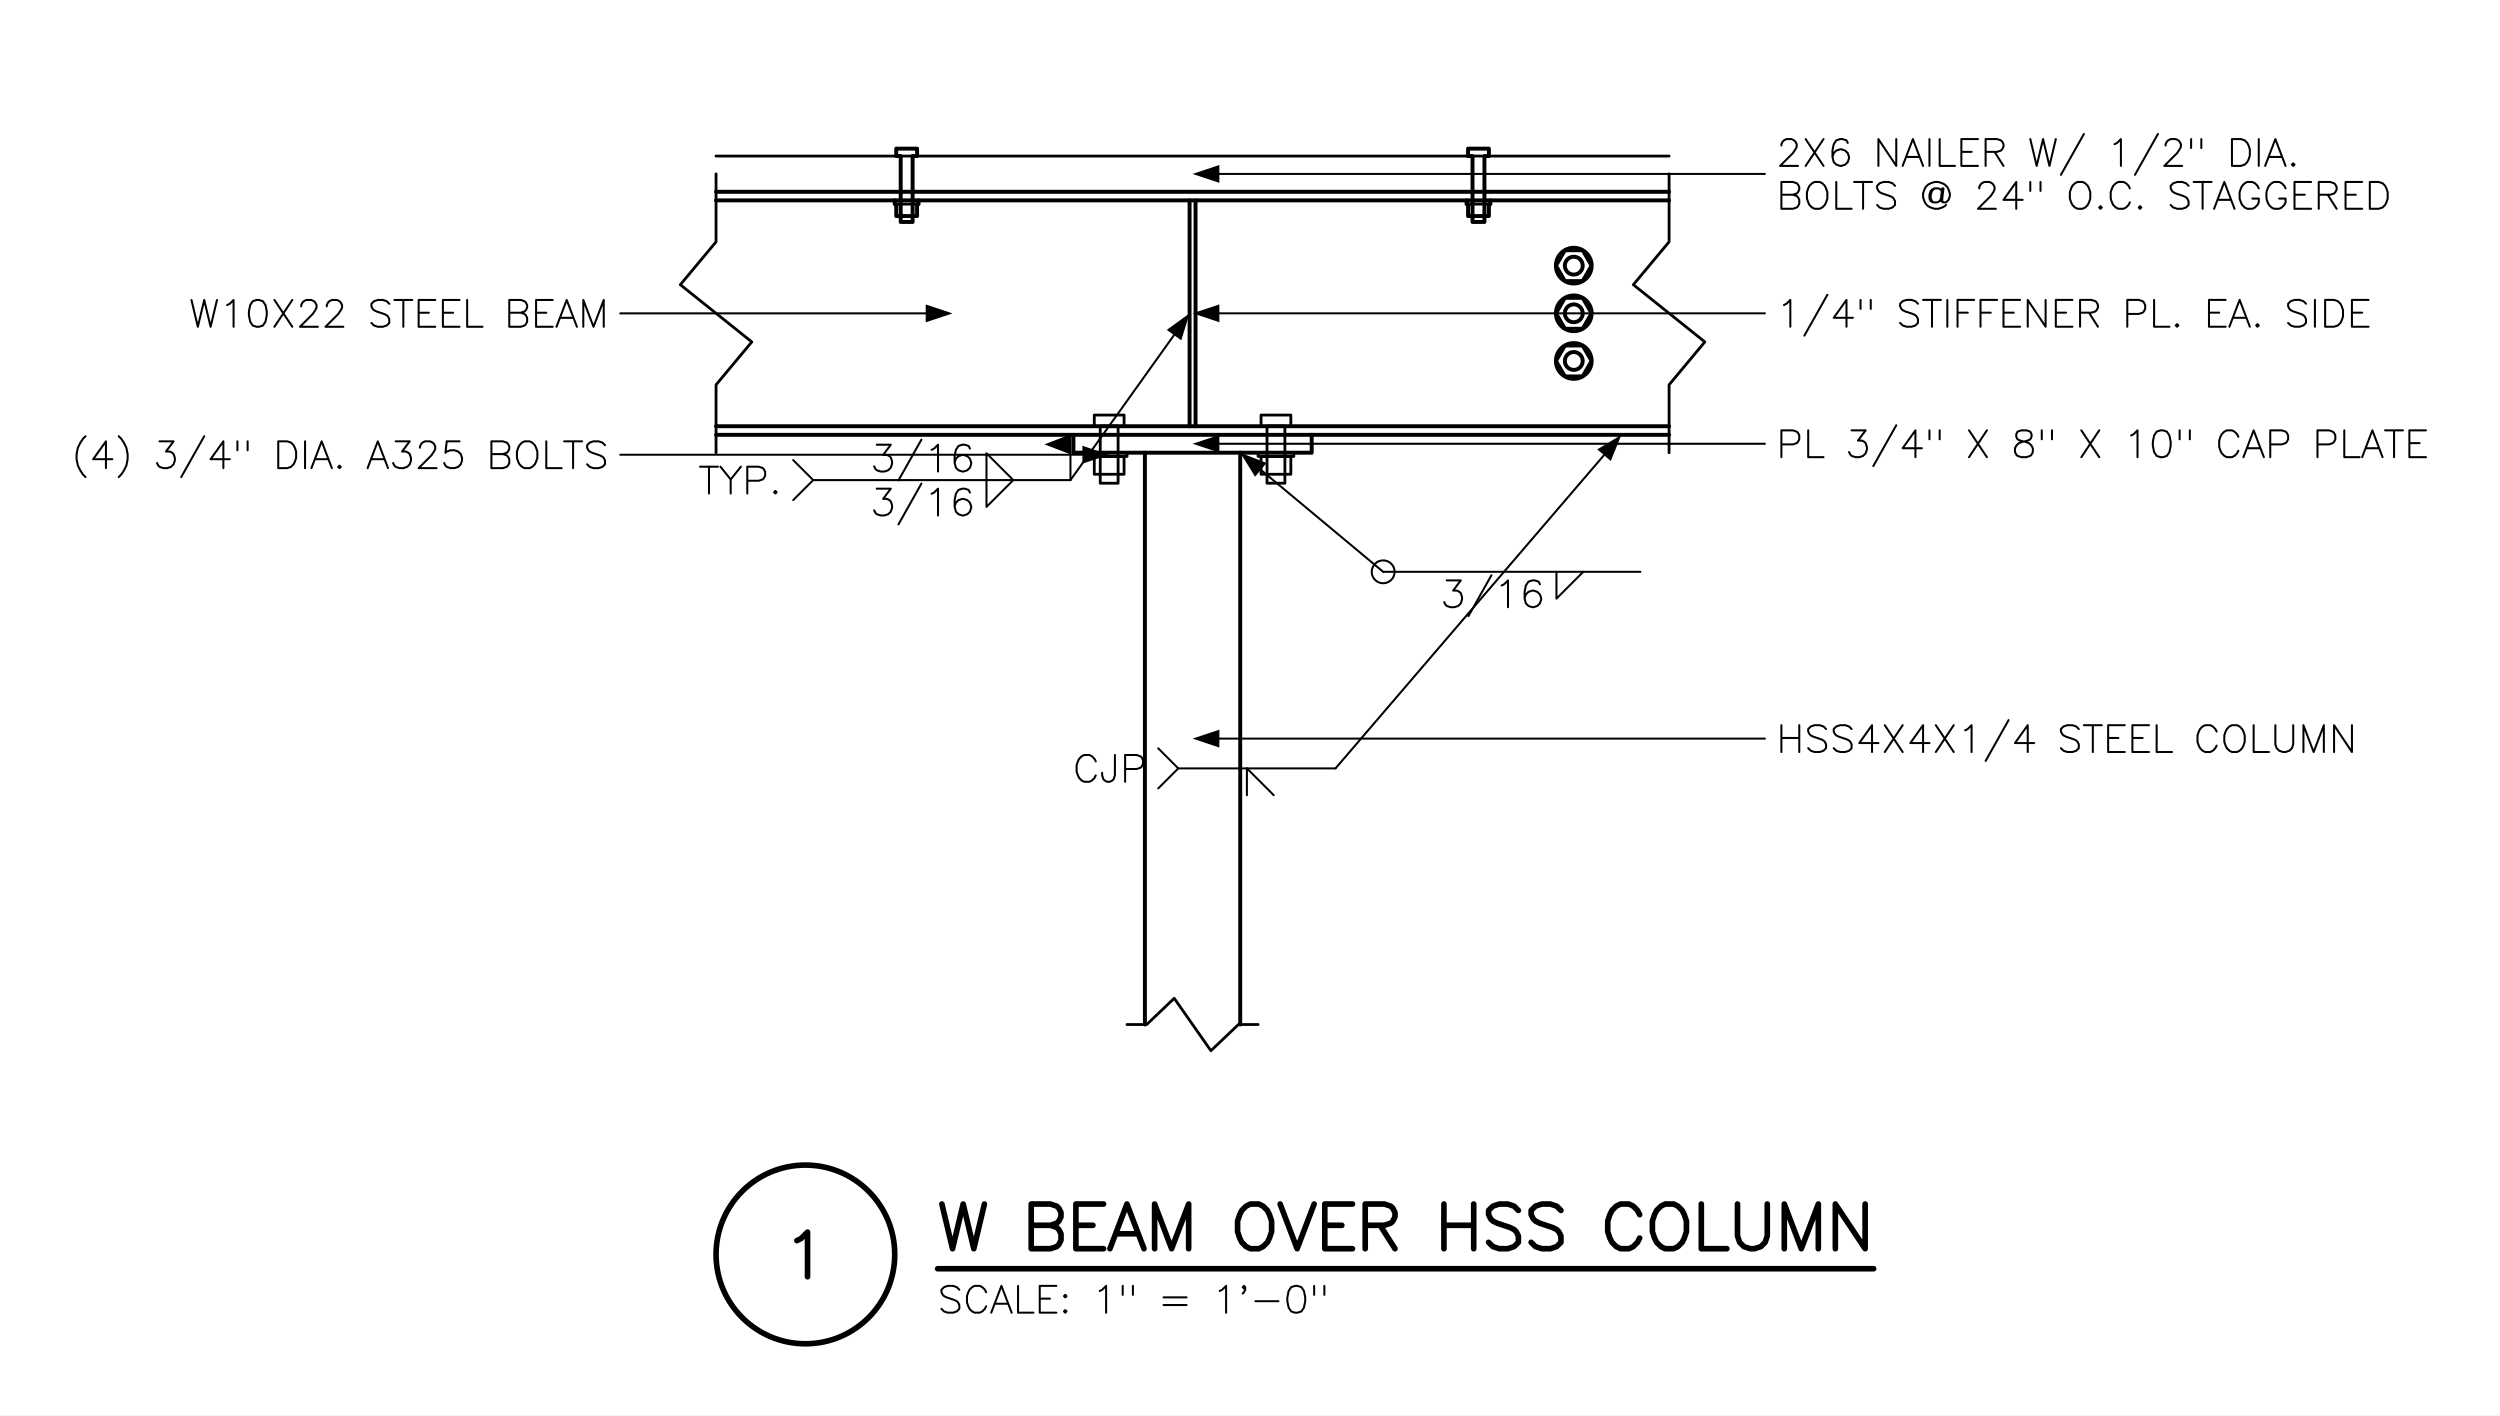
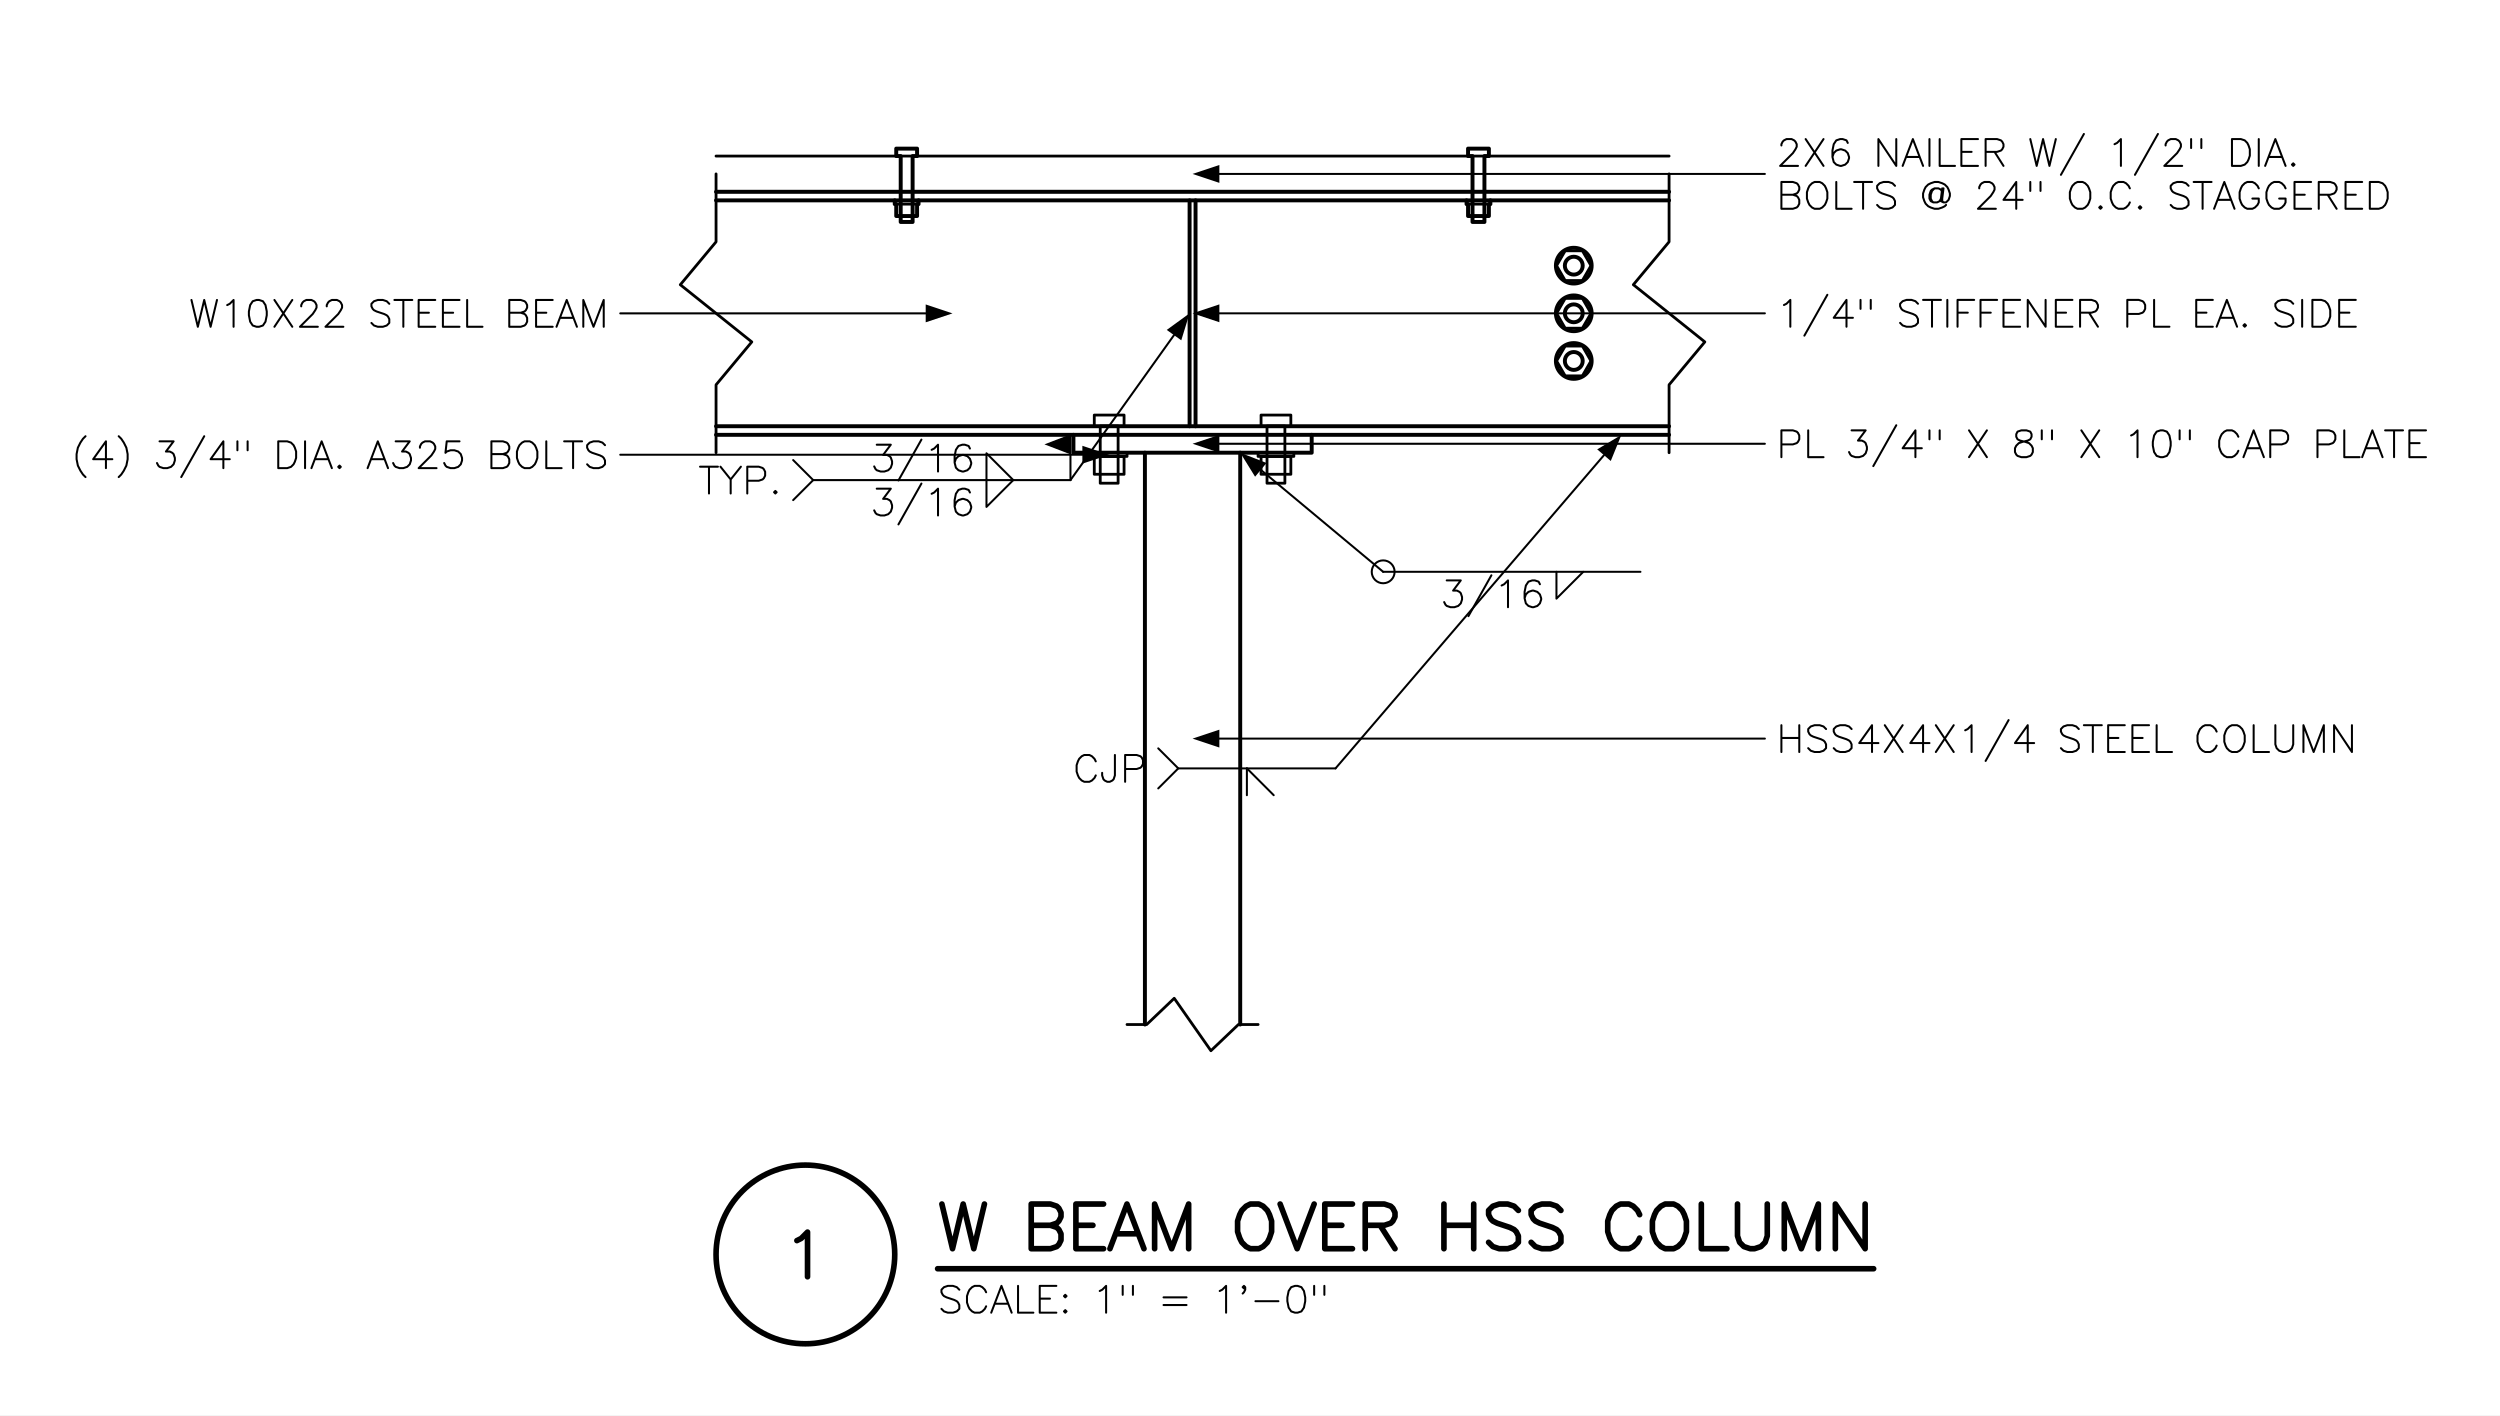
<svg xmlns="http://www.w3.org/2000/svg" width="8.744in" height="4.95in" viewBox="0 0 839.429 475.2">
  <rect width="100%" height="100%" fill="#fff" />
  <g id="S-DETL-BYND">
    <g data-src="cap_bolts#0">
      <path d="M369.429 162.25L375.429 162.25L375.429 143.12L369.429 143.12L369.429 162.25Z" fill="none" stroke="#000" stroke-linecap="round" stroke-linejoin="round" stroke-width="0.945" />
      <path d="M375.429 143.12L369.429 143.12L375.429 143.12L369.429 143.12" fill="none" stroke="#000" stroke-linecap="round" stroke-linejoin="round" stroke-width="0.945" />
      <path d="M367.429 143.12L377.429 143.12L377.429 139.37L367.429 139.37L367.429 143.12Z" fill="none" stroke="#000" stroke-linecap="round" stroke-linejoin="round" stroke-width="0.945" />
      <path d="M367.429 153.25L377.429 153.25L367.429 153.25L377.429 153.25L367.429 153.25L367.429 159.25L377.429 159.25L377.429 153.25" fill="none" stroke="#000" stroke-linecap="round" stroke-linejoin="round" stroke-width="0.945" />
      <path d="M366.429 153.25L378.429 153.25L378.429 152L366.429 152L366.429 153.25Z" fill="none" stroke="#000" stroke-linecap="round" stroke-linejoin="round" stroke-width="0.945" />
      <path d="M425.429 162.25L431.429 162.25L431.429 143.12L425.429 143.12L425.429 162.25Z" fill="none" stroke="#000" stroke-linecap="round" stroke-linejoin="round" stroke-width="0.945" />
      <path d="M431.429 143.12L425.429 143.12L431.429 143.12L425.429 143.12" fill="none" stroke="#000" stroke-linecap="round" stroke-linejoin="round" stroke-width="0.945" />
      <path d="M423.429 143.12L433.429 143.12L433.429 139.37L423.429 139.37L423.429 143.12Z" fill="none" stroke="#000" stroke-linecap="round" stroke-linejoin="round" stroke-width="0.945" />
      <path d="M423.429 153.25L433.429 153.25L423.429 153.25L433.429 153.25L423.429 153.25L423.429 159.25L433.429 159.25L433.429 153.25" fill="none" stroke="#000" stroke-linecap="round" stroke-linejoin="round" stroke-width="0.945" />
      <path d="M422.429 153.25L434.429 153.25L434.429 152L422.429 152L422.429 153.25Z" fill="none" stroke="#000" stroke-linecap="round" stroke-linejoin="round" stroke-width="0.945" />
    </g>
    <g data-src="cap_bolts#1">
      <path d="M375.429 143.12L369.429 143.12" fill="none" stroke="#000" stroke-linecap="round" stroke-linejoin="round" stroke-width="0.945" />
      <path d="M367.429 153.25L377.429 153.25" fill="none" stroke="#000" stroke-linecap="round" stroke-linejoin="round" stroke-width="0.945" />
      <path d="M431.429 143.12L425.429 143.12" fill="none" stroke="#000" stroke-linecap="round" stroke-linejoin="round" stroke-width="0.945" />
      <path d="M423.429 153.25L433.429 153.25" fill="none" stroke="#000" stroke-linecap="round" stroke-linejoin="round" stroke-width="0.945" />
    </g>
    <g data-src="nailer">
      <path d="M560.429 52.4L499.929 52.4" fill="none" stroke="#000" stroke-linecap="round" stroke-linejoin="round" stroke-width="0.945" />
      <path d="M492.929 52.4L307.929 52.4" fill="none" stroke="#000" stroke-linecap="round" stroke-linejoin="round" stroke-width="0.945" />
      <path d="M300.929 52.4L240.429 52.4" fill="none" stroke="#000" stroke-linecap="round" stroke-linejoin="round" stroke-width="0.945" />
    </g>
    <g data-src="nailer_bolts">
      <path d="M306.429 52.4L302.429 52.4" fill="none" stroke="#000" stroke-linecap="round" stroke-linejoin="round" stroke-width="0.945" />
      <path d="M300.929 68.53L307.929 68.53" fill="none" stroke="#000" stroke-linecap="round" stroke-linejoin="round" stroke-width="0.945" />
      <path d="M498.429 52.4L494.429 52.4" fill="none" stroke="#000" stroke-linecap="round" stroke-linejoin="round" stroke-width="0.945" />
      <path d="M492.929 68.53L499.929 68.53" fill="none" stroke="#000" stroke-linecap="round" stroke-linejoin="round" stroke-width="0.945" />
    </g>
    <g data-src="tab_bolts">
      <path d="M534.202 121.2L531.315 116.2L525.542 116.2L522.655 121.2L525.542 126.2L531.315 126.2L534.202 121.2Z" fill="none" stroke="#000" stroke-linecap="round" stroke-linejoin="round" stroke-width="0.945" />
      <path d="M534.202 105.2L531.315 100.2L525.542 100.2L522.655 105.2L525.542 110.2L531.315 110.2L534.202 105.2Z" fill="none" stroke="#000" stroke-linecap="round" stroke-linejoin="round" stroke-width="0.945" />
      <path d="M534.202 89.2L531.315 84.2L525.542 84.2L522.655 89.2L525.542 94.2L531.315 94.2L534.202 89.2Z" fill="none" stroke="#000" stroke-linecap="round" stroke-linejoin="round" stroke-width="0.945" />
    </g>
  </g>
  <g id="S-DETL-STL">
    <g data-src="column">
      <path d="M416.429 344L416.429 152L384.429 152L384.429 344" fill="none" stroke="#000" stroke-linecap="round" stroke-linejoin="round" stroke-width="1.323" />
    </g>
    <g data-src="cap">
      <path d="M416.429 152L440.429 152L440.429 146L360.429 146L360.429 152L384.429 152" fill="none" stroke="#000" stroke-linecap="round" stroke-linejoin="round" stroke-width="1.323" />
    </g>
    <g data-src="beam">
      <path d="M240.429 67.28L560.429 67.28" fill="none" stroke="#000" stroke-linecap="round" stroke-linejoin="round" stroke-width="1.323" />
      <path d="M560.429 64.4L240.429 64.4" fill="none" stroke="#000" stroke-linecap="round" stroke-linejoin="round" stroke-width="1.323" />
      <path d="M240.429 146L360.429 146" fill="none" stroke="#000" stroke-linecap="round" stroke-linejoin="round" stroke-width="1.323" />
      <path d="M440.429 146L560.429 146" fill="none" stroke="#000" stroke-linecap="round" stroke-linejoin="round" stroke-width="1.323" />
      <path d="M560.429 143.12L240.429 143.12" fill="none" stroke="#000" stroke-linecap="round" stroke-linejoin="round" stroke-width="1.323" />
    </g>
    <g data-src="stiffener">
      <path d="M401.429 143.12L401.429 67.28" fill="none" stroke="#000" stroke-linecap="round" stroke-linejoin="round" stroke-width="1.323" />
      <path d="M399.429 67.28L399.429 143.12" fill="none" stroke="#000" stroke-linecap="round" stroke-linejoin="round" stroke-width="1.323" />
    </g>
    <g data-src="nailer_bolts">
      <path d="M302.429 52.4L302.429 74.53L306.429 74.53L306.429 52.4L307.929 52.4L307.929 49.9L300.929 49.9L300.929 52.4L302.429 52.4Z" fill="none" stroke="#000" stroke-linecap="round" stroke-linejoin="round" stroke-width="1.323" />
      <path d="M300.429 67.28L300.429 68.53L300.929 68.53L300.929 72.53L307.929 72.53L307.929 68.53L308.429 68.53L308.429 67.28" fill="none" stroke="#000" stroke-linecap="round" stroke-linejoin="round" stroke-width="1.323" />
      <path d="M494.429 52.4L494.429 74.53L498.429 74.53L498.429 52.4L499.929 52.4L499.929 49.9L492.929 49.9L492.929 52.4L494.429 52.4Z" fill="none" stroke="#000" stroke-linecap="round" stroke-linejoin="round" stroke-width="1.323" />
      <path d="M492.429 67.28L492.429 68.53L492.929 68.53L492.929 72.53L499.929 72.53L499.929 68.53L500.429 68.53L500.429 67.28" fill="none" stroke="#000" stroke-linecap="round" stroke-linejoin="round" stroke-width="1.323" />
    </g>
    <g data-src="tab_bolts">
      <path d="M531.429 121.2A3 3 0 0 1 525.429 121.2A3 3 0 0 1 531.429 121.2Z" fill="none" stroke="#000" stroke-linecap="round" stroke-linejoin="round" stroke-width="1.323" />
      <path d="M534.429 121.2A6 6 0 0 1 522.429 121.2A6 6 0 0 1 534.429 121.2Z" fill="none" stroke="#000" stroke-linecap="round" stroke-linejoin="round" stroke-width="1.323" />
      <path d="M531.429 105.2A3 3 0 0 1 525.429 105.2A3 3 0 0 1 531.429 105.2Z" fill="none" stroke="#000" stroke-linecap="round" stroke-linejoin="round" stroke-width="1.323" />
      <path d="M534.429 105.2A6 6 0 0 1 522.429 105.2A6 6 0 0 1 534.429 105.2Z" fill="none" stroke="#000" stroke-linecap="round" stroke-linejoin="round" stroke-width="1.323" />
      <path d="M531.429 89.2A3 3 0 0 1 525.429 89.2A3 3 0 0 1 531.429 89.2Z" fill="none" stroke="#000" stroke-linecap="round" stroke-linejoin="round" stroke-width="1.323" />
      <path d="M534.429 89.2A6 6 0 0 1 522.429 89.2A6 6 0 0 1 534.429 89.2Z" fill="none" stroke="#000" stroke-linecap="round" stroke-linejoin="round" stroke-width="1.323" />
    </g>
  </g>
  <g id="S-DETL-BRKL">
    <g data-src="crop">
      <path d="M240.429 152L240.429 129.2L252.429 114.8L228.429 95.6L240.429 81.2L240.429 58.4" fill="none" stroke="#000" stroke-linecap="round" stroke-linejoin="round" stroke-width="0.945" />
      <path d="M560.429 152L560.429 129.2L572.429 114.8L548.429 95.6L560.429 81.2L560.429 58.4" fill="none" stroke="#000" stroke-linecap="round" stroke-linejoin="round" stroke-width="0.945" />
      <path d="M378.429 344L385.029 344L394.269 335.2L406.589 352.8L415.829 344L422.429 344" fill="none" stroke="#000" stroke-linecap="round" stroke-linejoin="round" stroke-width="0.945" />
    </g>
  </g>
  <g id="S-ANNO-NOTE">
    <g data-src="n_beam">
      <path d="M64.286 100.72L66.429 109.72M68.571 100.72L66.429 109.72M68.571 100.72L70.714 109.72M72.857 100.72L70.714 109.72M76.286 102.435L77.143 102.006L78.429 100.72L78.429 109.72M86.143 100.72L84.857 101.149L84 102.435L83.571 104.578L83.571 105.863L84 108.006L84.857 109.292L86.143 109.72L87 109.72L88.286 109.292L89.143 108.006L89.571 105.863L89.571 104.578L89.143 102.435L88.286 101.149L87 100.72L86.143 100.72M92.143 100.72L98.143 109.72M98.143 100.72L92.143 109.72M101.143 102.863L101.143 102.435L101.571 101.578L102 101.149L102.857 100.72L104.571 100.72L105.429 101.149L105.857 101.578L106.286 102.435L106.286 103.292L105.857 104.149L105 105.435L100.714 109.72L106.714 109.72M109.714 102.863L109.714 102.435L110.143 101.578L110.571 101.149L111.429 100.72L113.143 100.72L114 101.149L114.429 101.578L114.857 102.435L114.857 103.292L114.429 104.149L113.571 105.435L109.286 109.72L115.286 109.72M130.714 102.006L129.857 101.149L128.571 100.72L126.857 100.72L125.571 101.149L124.714 102.006L124.714 102.863L125.143 103.72L125.571 104.149L126.429 104.578L129 105.435L129.857 105.863L130.286 106.292L130.714 107.149L130.714 108.435L129.857 109.292L128.571 109.72L126.857 109.72L125.571 109.292L124.714 108.435M135.429 100.72L135.429 109.72M132.429 100.72L138.429 100.72M140.571 100.72L140.571 109.72M140.571 100.72L146.143 100.72M140.571 105.006L144 105.006M140.571 109.72L146.143 109.72M148.714 100.72L148.714 109.72M148.714 100.72L154.286 100.72M148.714 105.006L152.143 105.006M148.714 109.72L154.286 109.72M156.857 100.72L156.857 109.72M156.857 109.72L162 109.72M171 100.72L171 109.72M171 100.72L174.857 100.72L176.143 101.149L176.571 101.578L177 102.435L177 103.292L176.571 104.149L176.143 104.578L174.857 105.006M171 105.006L174.857 105.006L176.143 105.435L176.571 105.863L177 106.72L177 108.006L176.571 108.863L176.143 109.292L174.857 109.72L171 109.72M180 100.72L180 109.72M180 100.72L185.571 100.72M180 105.006L183.429 105.006M180 109.72L185.571 109.72M190.286 100.72L186.857 109.72M190.286 100.72L193.714 109.72M188.143 106.72L192.429 106.72M195.857 100.72L195.857 109.72M195.857 100.72L199.286 109.72M202.714 100.72L199.286 109.72M202.714 100.72L202.714 109.72" fill="none" stroke="#000" stroke-linecap="round" stroke-linejoin="round" stroke-width="0.68" />
      <path d="M208.269 105.22L220.269 105.22L310.824 105.22" fill="none" stroke="#000" stroke-linecap="round" stroke-linejoin="round" stroke-width="0.68" />
      <path d="M319.824 105.22L310.824 102.22L310.824 108.22L319.824 105.22Z" fill="#000" fill-rule="evenodd" stroke="none" />
    </g>
    <g data-src="n_col">
      <path d="M598.143 243.5L598.143 252.5M604.143 243.5L604.143 252.5M598.143 247.786L604.143 247.786M613.143 244.786L612.286 243.929L611 243.5L609.286 243.5L608 243.929L607.143 244.786L607.143 245.643L607.571 246.5L608 246.929L608.857 247.357L611.429 248.214L612.286 248.643L612.714 249.071L613.143 249.929L613.143 251.214L612.286 252.071L611 252.5L609.286 252.5L608 252.071L607.143 251.214M621.714 244.786L620.857 243.929L619.571 243.5L617.857 243.5L616.571 243.929L615.714 244.786L615.714 245.643L616.143 246.5L616.571 246.929L617.429 247.357L620 248.214L620.857 248.643L621.286 249.071L621.714 249.929L621.714 251.214L620.857 252.071L619.571 252.5L617.857 252.5L616.571 252.071L615.714 251.214M628.571 243.5L624.286 249.5L630.714 249.5M628.571 243.5L628.571 252.5M632.857 243.5L638.857 252.5M638.857 243.5L632.857 252.5M645.714 243.5L641.429 249.5L647.857 249.5M645.714 243.5L645.714 252.5M650 243.5L656 252.5M656 243.5L650 252.5M659.857 245.214L660.714 244.786L662 243.5L662 252.5M674.429 241.786L666.714 255.5M680.857 243.5L676.571 249.5L683 249.5M680.857 243.5L680.857 252.5M698 244.786L697.143 243.929L695.857 243.5L694.143 243.5L692.857 243.929L692 244.786L692 245.643L692.429 246.5L692.857 246.929L693.714 247.357L696.286 248.214L697.143 248.643L697.571 249.071L698 249.929L698 251.214L697.143 252.071L695.857 252.5L694.143 252.5L692.857 252.071L692 251.214M702.714 243.5L702.714 252.5M699.714 243.5L705.714 243.5M707.857 243.5L707.857 252.5M707.857 243.5L713.429 243.5M707.857 247.786L711.286 247.786M707.857 252.5L713.429 252.5M716 243.5L716 252.5M716 243.5L721.571 243.5M716 247.786L719.429 247.786M716 252.5L721.571 252.5M724.143 243.5L724.143 252.5M724.143 252.5L729.286 252.5M744.286 245.643L743.857 244.786L743 243.929L742.143 243.5L740.429 243.5L739.571 243.929L738.714 244.786L738.286 245.643L737.857 246.929L737.857 249.071L738.286 250.357L738.714 251.214L739.571 252.071L740.429 252.5L742.143 252.5L743 252.071L743.857 251.214L744.286 250.357M749.429 243.5L748.571 243.929L747.714 244.786L747.286 245.643L746.857 246.929L746.857 249.071L747.286 250.357L747.714 251.214L748.571 252.071L749.429 252.5L751.143 252.5L752 252.071L752.857 251.214L753.286 250.357L753.714 249.071L753.714 246.929L753.286 245.643L752.857 244.786L752 243.929L751.143 243.5L749.429 243.5M756.714 243.5L756.714 252.5M756.714 252.5L761.857 252.5M764 243.5L764 249.929L764.429 251.214L765.286 252.071L766.571 252.5L767.429 252.5L768.714 252.071L769.571 251.214L770 249.929L770 243.5M773.429 243.5L773.429 252.5M773.429 243.5L776.857 252.5M780.286 243.5L776.857 252.5M780.286 243.5L780.286 252.5M783.714 243.5L783.714 252.5M783.714 243.5L789.714 252.5M789.714 243.5L789.714 252.5" fill="none" stroke="#000" stroke-linecap="round" stroke-linejoin="round" stroke-width="0.68" />
      <path d="M592.589 248L580.589 248L409.429 248" fill="none" stroke="#000" stroke-linecap="round" stroke-linejoin="round" stroke-width="0.68" />
      <path d="M400.429 248L409.429 251L409.429 245L400.429 248Z" fill="#000" fill-rule="evenodd" stroke="none" />
    </g>
    <g data-src="n_cap">
      <path d="M598.143 144.5L598.143 153.5M598.143 144.5L602 144.5L603.286 144.929L603.714 145.357L604.143 146.214L604.143 147.5L603.714 148.357L603.286 148.786L602 149.214L598.143 149.214M607.143 144.5L607.143 153.5M607.143 153.5L612.286 153.5M621.714 144.5L626.429 144.5L623.857 147.929L625.143 147.929L626 148.357L626.429 148.786L626.857 150.071L626.857 150.929L626.429 152.214L625.571 153.071L624.286 153.5L623 153.5L621.714 153.071L621.286 152.643L620.857 151.786M636.714 142.786L629 156.5M643.143 144.5L638.857 150.5L645.286 150.5M643.143 144.5L643.143 153.5M647.857 144.5L647.857 147.5M651.286 144.5L651.286 147.5M661.143 144.5L667.143 153.5M667.143 144.5L661.143 153.5M678.714 144.5L677.429 144.929L677 145.786L677 146.643L677.429 147.5L678.286 147.929L680 148.357L681.286 148.786L682.143 149.643L682.571 150.5L682.571 151.786L682.143 152.643L681.714 153.071L680.429 153.5L678.714 153.5L677.429 153.071L677 152.643L676.571 151.786L676.571 150.5L677 149.643L677.857 148.786L679.143 148.357L680.857 147.929L681.714 147.5L682.143 146.643L682.143 145.786L681.714 144.929L680.429 144.5L678.714 144.5M685.571 144.5L685.571 147.5M689 144.5L689 147.5M698.857 144.5L704.857 153.5M704.857 144.5L698.857 153.5M715.571 146.214L716.429 145.786L717.714 144.5L717.714 153.5M725.429 144.5L724.143 144.929L723.286 146.214L722.857 148.357L722.857 149.643L723.286 151.786L724.143 153.071L725.429 153.5L726.286 153.5L727.571 153.071L728.429 151.786L728.857 149.643L728.857 148.357L728.429 146.214L727.571 144.929L726.286 144.5L725.429 144.5M731.857 144.5L731.857 147.5M735.286 144.5L735.286 147.5M751.571 146.643L751.143 145.786L750.286 144.929L749.429 144.5L747.714 144.5L746.857 144.929L746 145.786L745.571 146.643L745.143 147.929L745.143 150.071L745.571 151.357L746 152.214L746.857 153.071L747.714 153.5L749.429 153.5L750.286 153.071L751.143 152.214L751.571 151.357M756.714 144.5L753.286 153.5M756.714 144.5L760.143 153.5M754.571 150.5L758.857 150.5M762.286 144.5L762.286 153.5M762.286 144.5L766.143 144.5L767.429 144.929L767.857 145.357L768.286 146.214L768.286 147.5L767.857 148.357L767.429 148.786L766.143 149.214L762.286 149.214M778.143 144.5L778.143 153.5M778.143 144.5L782 144.5L783.286 144.929L783.714 145.357L784.143 146.214L784.143 147.5L783.714 148.357L783.286 148.786L782 149.214L778.143 149.214M787.143 144.5L787.143 153.5M787.143 153.5L792.286 153.5M796.571 144.5L793.143 153.5M796.571 144.5L800 153.5M794.429 150.5L798.714 150.5M803.857 144.5L803.857 153.5M800.857 144.5L806.857 144.5M809 144.5L809 153.5M809 144.5L814.571 144.5M809 148.786L812.429 148.786M809 153.5L814.571 153.5" fill="none" stroke="#000" stroke-linecap="round" stroke-linejoin="round" stroke-width="0.68" />
      <path d="M592.589 149L580.589 149L409.429 149" fill="none" stroke="#000" stroke-linecap="round" stroke-linejoin="round" stroke-width="0.68" />
      <path d="M400.429 149L409.429 152L409.429 146L400.429 149Z" fill="#000" fill-rule="evenodd" stroke="none" />
    </g>
    <g data-src="n_bolts">
      <path d="M28.714 146.471L27.857 147.328L27 148.614L26.143 150.328L25.714 152.471L25.714 154.185L26.143 156.328L27 158.042L27.857 159.328L28.714 160.185M35.571 148.185L31.286 154.185L37.714 154.185M35.571 148.185L35.571 157.185M39.857 146.471L40.714 147.328L41.571 148.614L42.429 150.328L42.857 152.471L42.857 154.185L42.429 156.328L41.571 158.042L40.714 159.328L39.857 160.185M53.571 148.185L58.286 148.185L55.714 151.614L57 151.614L57.857 152.042L58.286 152.471L58.714 153.756L58.714 154.614L58.286 155.899L57.429 156.756L56.143 157.185L54.857 157.185L53.571 156.756L53.143 156.328L52.714 155.471M68.571 146.471L60.857 160.185M75 148.185L70.714 154.185L77.143 154.185M75 148.185L75 157.185M79.714 148.185L79.714 151.185M83.143 148.185L83.143 151.185M93.429 148.185L93.429 157.185M93.429 148.185L96.429 148.185L97.714 148.614L98.571 149.471L99 150.328L99.429 151.614L99.429 153.756L99 155.042L98.571 155.899L97.714 156.756L96.429 157.185L93.429 157.185M102.429 148.185L102.429 157.185M108 148.185L104.571 157.185M108 148.185L111.429 157.185M105.857 154.185L110.143 154.185M114 156.328L113.571 156.756L114 157.185L114.429 156.756L114 156.328M126.857 148.185L123.429 157.185M126.857 148.185L130.286 157.185M124.714 154.185L129 154.185M132.857 148.185L137.571 148.185L135 151.614L136.286 151.614L137.143 152.042L137.571 152.471L138 153.756L138 154.614L137.571 155.899L136.714 156.756L135.429 157.185L134.143 157.185L132.857 156.756L132.429 156.328L132 155.471M141 150.328L141 149.899L141.429 149.042L141.857 148.614L142.714 148.185L144.429 148.185L145.286 148.614L145.714 149.042L146.143 149.899L146.143 150.756L145.714 151.614L144.857 152.899L140.571 157.185L146.571 157.185M154.286 148.185L150 148.185L149.571 152.042L150 151.614L151.286 151.185L152.571 151.185L153.857 151.614L154.714 152.471L155.143 153.756L155.143 154.614L154.714 155.899L153.857 156.756L152.571 157.185L151.286 157.185L150 156.756L149.571 156.328L149.143 155.471M165 148.185L165 157.185M165 148.185L168.857 148.185L170.143 148.614L170.571 149.042L171 149.899L171 150.756L170.571 151.614L170.143 152.042L168.857 152.471M165 152.471L168.857 152.471L170.143 152.899L170.571 153.328L171 154.185L171 155.471L170.571 156.328L170.143 156.756L168.857 157.185L165 157.185M176.143 148.185L175.286 148.614L174.429 149.471L174 150.328L173.571 151.614L173.571 153.756L174 155.042L174.429 155.899L175.286 156.756L176.143 157.185L177.857 157.185L178.714 156.756L179.571 155.899L180 155.042L180.429 153.756L180.429 151.614L180 150.328L179.571 149.471L178.714 148.614L177.857 148.185L176.143 148.185M183.429 148.185L183.429 157.185M183.429 157.185L188.571 157.185M192.429 148.185L192.429 157.185M189.429 148.185L195.429 148.185M203.143 149.471L202.286 148.614L201 148.185L199.286 148.185L198 148.614L197.143 149.471L197.143 150.328L197.571 151.185L198 151.614L198.857 152.042L201.429 152.899L202.286 153.328L202.714 153.756L203.143 154.614L203.143 155.899L202.286 156.756L201 157.185L199.286 157.185L198 156.756L197.143 155.899" fill="none" stroke="#000" stroke-linecap="round" stroke-linejoin="round" stroke-width="0.68" />
      <path d="M208.269 152.685L220.269 152.685L363.429 152.685" fill="none" stroke="#000" stroke-linecap="round" stroke-linejoin="round" stroke-width="0.68" />
      <path d="M372.429 152.685L363.429 149.685L363.429 155.685L372.429 152.685Z" fill="#000" fill-rule="evenodd" stroke="none" />
    </g>
    <g data-src="n_stiff">
-       <path d="M599 102.414L599.857 101.986L601.143 100.7L601.143 109.7M613.571 98.986L605.857 112.7M620 100.7L615.714 106.7L622.143 106.7M620 100.7L620 109.7M624.714 100.7L624.714 103.7M628.143 100.7L628.143 103.7M644 101.986L643.143 101.129L641.857 100.7L640.143 100.7L638.857 101.129L638 101.986L638 102.843L638.429 103.7L638.857 104.129L639.714 104.557L642.286 105.414L643.143 105.843L643.571 106.271L644 107.129L644 108.414L643.143 109.271L641.857 109.7L640.143 109.7L638.857 109.271L638 108.414M648.714 100.7L648.714 109.7M645.714 100.7L651.714 100.7M653.857 100.7L653.857 109.7M657.286 100.7L657.286 109.7M657.286 100.7L662.857 100.7M657.286 104.986L660.714 104.986M665 100.7L665 109.7M665 100.7L670.571 100.7M665 104.986L668.429 104.986M672.714 100.7L672.714 109.7M672.714 100.7L678.286 100.7M672.714 104.986L676.143 104.986M672.714 109.7L678.286 109.7M680.857 100.7L680.857 109.7M680.857 100.7L686.857 109.7M686.857 100.7L686.857 109.7M690.286 100.7L690.286 109.7M690.286 100.7L695.857 100.7M690.286 104.986L693.714 104.986M690.286 109.7L695.857 109.7M698.429 100.7L698.429 109.7M698.429 100.7L702.286 100.7L703.571 101.129L704 101.557L704.429 102.414L704.429 103.271L704 104.129L703.571 104.557L702.286 104.986L698.429 104.986M701.429 104.986L704.429 109.7M714.286 100.7L714.286 109.7M714.286 100.7L718.143 100.7L719.429 101.129L719.857 101.557L720.286 102.414L720.286 103.7L719.857 104.557L719.429 104.986L718.143 105.414L714.286 105.414M723.286 100.7L723.286 109.7M723.286 109.7L728.429 109.7M731 108.843L730.571 109.271L731 109.7L731.429 109.271L731 108.843M741.714 100.7L741.714 109.7M741.714 100.7L747.286 100.7M741.714 104.986L745.143 104.986M741.714 109.7L747.286 109.7M752 100.7L748.571 109.7M752 100.7L755.429 109.7M749.857 106.7L754.143 106.7M758 108.843L757.571 109.271L758 109.7L758.429 109.271L758 108.843M774.286 101.986L773.429 101.129L772.143 100.7L770.429 100.7L769.143 101.129L768.286 101.986L768.286 102.843L768.714 103.7L769.143 104.129L770 104.557L772.571 105.414L773.429 105.843L773.857 106.271L774.286 107.129L774.286 108.414L773.429 109.271L772.143 109.7L770.429 109.7L769.143 109.271L768.286 108.414M777.286 100.7L777.286 109.7M780.714 100.7L780.714 109.7M780.714 100.7L783.714 100.7L785 101.129L785.857 101.986L786.286 102.843L786.714 104.129L786.714 106.271L786.286 107.557L785.857 108.414L785 109.271L783.714 109.7L780.714 109.7M789.714 100.7L789.714 109.7M789.714 100.7L795.286 100.7M789.714 104.986L793.143 104.986M789.714 109.7L795.286 109.7" fill="none" stroke="#000" stroke-linecap="round" stroke-linejoin="round" stroke-width="0.68" />
+       <path d="M599 102.414L599.857 101.986L601.143 100.7L601.143 109.7M613.571 98.986L605.857 112.7M620 100.7L615.714 106.7L622.143 106.7M620 100.7L620 109.7M624.714 100.7L624.714 103.7M628.143 100.7L628.143 103.7M644 101.986L643.143 101.129L641.857 100.7L640.143 100.7L638.857 101.129L638 101.986L638 102.843L638.429 103.7L638.857 104.129L639.714 104.557L642.286 105.414L643.143 105.843L643.571 106.271L644 107.129L644 108.414L643.143 109.271L641.857 109.7L640.143 109.7L638.857 109.271L638 108.414M648.714 100.7L648.714 109.7M645.714 100.7L651.714 100.7M653.857 100.7L653.857 109.7M657.286 100.7L657.286 109.7M657.286 100.7L662.857 100.7M657.286 104.986L660.714 104.986M665 100.7L665 109.7M665 100.7L670.571 100.7M665 104.986L668.429 104.986M672.714 100.7L672.714 109.7M672.714 100.7L678.286 100.7M672.714 104.986L676.143 104.986M672.714 109.7L678.286 109.7M680.857 100.7L680.857 109.7M680.857 100.7L686.857 109.7M686.857 100.7L686.857 109.7M690.286 100.7L690.286 109.7M690.286 100.7L695.857 100.7M690.286 104.986L693.714 104.986M690.286 109.7L695.857 109.7M698.429 100.7L698.429 109.7M698.429 100.7L702.286 100.7L703.571 101.129L704 101.557L704.429 102.414L704.429 103.271L704 104.129L703.571 104.557L702.286 104.986L698.429 104.986M701.429 104.986L704.429 109.7M714.286 100.7L714.286 109.7M714.286 100.7L718.143 100.7L719.429 101.129L719.857 101.557L720.286 102.414L720.286 103.7L719.857 104.557L719.429 104.986L718.143 105.414L714.286 105.414M723.286 100.7L723.286 109.7M723.286 109.7L728.429 109.7M737.429 100.7L737.429 109.7M737.429 100.7L743 100.7M737.429 104.986L740.857 104.986M737.429 109.7L743 109.7M747.714 100.7L744.286 109.7M747.714 100.7L751.143 109.7M745.571 106.7L749.857 106.7M753.714 108.843L753.286 109.271L753.714 109.7L754.143 109.271L753.714 108.843M770 101.986L769.143 101.129L767.857 100.7L766.143 100.7L764.857 101.129L764 101.986L764 102.843L764.429 103.7L764.857 104.129L765.714 104.557L768.286 105.414L769.143 105.843L769.571 106.271L770 107.129L770 108.414L769.143 109.271L767.857 109.7L766.143 109.7L764.857 109.271L764 108.414M773 100.7L773 109.7M776.429 100.7L776.429 109.7M776.429 100.7L779.429 100.7L780.714 101.129L781.571 101.986L782 102.843L782.429 104.129L782.429 106.271L782 107.557L781.571 108.414L780.714 109.271L779.429 109.7L776.429 109.7M785.429 100.7L785.429 109.7M785.429 100.7L791 100.7M785.429 104.986L788.857 104.986M785.429 109.7L791 109.7" fill="none" stroke="#000" stroke-linecap="round" stroke-linejoin="round" stroke-width="0.68" />
      <path d="M592.589 105.2L580.589 105.2L409.429 105.2" fill="none" stroke="#000" stroke-linecap="round" stroke-linejoin="round" stroke-width="0.68" />
      <path d="M400.429 105.2L409.429 108.2L409.429 102.2L400.429 105.2Z" fill="#000" fill-rule="evenodd" stroke="none" />
    </g>
    <g data-src="n_nailer">
      <path d="M598.143 48.843L598.143 48.414L598.571 47.557L599 47.129L599.857 46.7L601.571 46.7L602.429 47.129L602.857 47.557L603.286 48.414L603.286 49.271L602.857 50.129L602 51.414L597.714 55.7L603.714 55.7M606.286 46.7L612.286 55.7M612.286 46.7L606.286 55.7M620.429 47.986L620 47.129L618.714 46.7L617.857 46.7L616.571 47.129L615.714 48.414L615.286 50.557L615.286 52.7L615.714 54.414L616.571 55.271L617.857 55.7L618.286 55.7L619.571 55.271L620.429 54.414L620.857 53.129L620.857 52.7L620.429 51.414L619.571 50.557L618.286 50.129L617.857 50.129L616.571 50.557L615.714 51.414L615.286 52.7M630.714 46.7L630.714 55.7M630.714 46.7L636.714 55.7M636.714 46.7L636.714 55.7M642.286 46.7L638.857 55.7M642.286 46.7L645.714 55.7M640.143 52.7L644.429 52.7M647.857 46.7L647.857 55.7M651.286 46.7L651.286 55.7M651.286 55.7L656.429 55.7M658.571 46.7L658.571 55.7M658.571 46.7L664.143 46.7M658.571 50.986L662 50.986M658.571 55.7L664.143 55.7M666.714 46.7L666.714 55.7M666.714 46.7L670.571 46.7L671.857 47.129L672.286 47.557L672.714 48.414L672.714 49.271L672.286 50.129L671.857 50.557L670.571 50.986L666.714 50.986M669.714 50.986L672.714 55.7M681.714 46.7L683.857 55.7M686 46.7L683.857 55.7M686 46.7L688.143 55.7M690.286 46.7L688.143 55.7M699.714 44.986L692 58.7M710 48.414L710.857 47.986L712.143 46.7L712.143 55.7M724.571 44.986L716.857 58.7M727.143 48.843L727.143 48.414L727.571 47.557L728 47.129L728.857 46.7L730.571 46.7L731.429 47.129L731.857 47.557L732.286 48.414L732.286 49.271L731.857 50.129L731 51.414L726.714 55.7L732.714 55.7M735.714 46.7L735.714 49.7M739.143 46.7L739.143 49.7M749.429 46.7L749.429 55.7M749.429 46.7L752.429 46.7L753.714 47.129L754.571 47.986L755 48.843L755.429 50.129L755.429 52.271L755 53.557L754.571 54.414L753.714 55.271L752.429 55.7L749.429 55.7M758.429 46.7L758.429 55.7M764 46.7L760.571 55.7M764 46.7L767.429 55.7M761.857 52.7L766.143 52.7M770 54.843L769.571 55.271L770 55.7L770.429 55.271L770 54.843" fill="none" stroke="#000" stroke-linecap="round" stroke-linejoin="round" stroke-width="0.68" />
      <path d="M598.143 61.1L598.143 70.1M598.143 61.1L602 61.1L603.286 61.529L603.714 61.957L604.143 62.814L604.143 63.671L603.714 64.529L603.286 64.957L602 65.386M598.143 65.386L602 65.386L603.286 65.814L603.714 66.243L604.143 67.1L604.143 68.386L603.714 69.243L603.286 69.671L602 70.1L598.143 70.1M609.286 61.1L608.429 61.529L607.571 62.386L607.143 63.243L606.714 64.529L606.714 66.671L607.143 67.957L607.571 68.814L608.429 69.671L609.286 70.1L611 70.1L611.857 69.671L612.714 68.814L613.143 67.957L613.571 66.671L613.571 64.529L613.143 63.243L612.714 62.386L611.857 61.529L611 61.1L609.286 61.1M616.571 61.1L616.571 70.1M616.571 70.1L621.714 70.1M625.571 61.1L625.571 70.1M622.571 61.1L628.571 61.1M636.286 62.386L635.429 61.529L634.143 61.1L632.429 61.1L631.143 61.529L630.286 62.386L630.286 63.243L630.714 64.1L631.143 64.529L632 64.957L634.571 65.814L635.429 66.243L635.857 66.671L636.286 67.529L636.286 68.814L635.429 69.671L634.143 70.1L632.429 70.1L631.143 69.671L630.286 68.814M652.143 64.529L651.714 63.671L650.857 63.243L649.571 63.243L648.714 63.671L648.286 64.1L647.857 65.386L647.857 66.671L648.286 67.529L649.143 67.957L650.429 67.957L651.286 67.529L651.714 66.671M649.571 63.243L648.714 64.1L648.286 65.386L648.286 66.671L648.714 67.529L649.143 67.957M652.143 63.243L651.714 66.671L651.714 67.529L652.571 67.957L653.429 67.957L654.286 67.1L654.714 65.814L654.714 64.957L654.286 63.671L653.857 62.814L653 61.957L652.143 61.529L650.857 61.1L649.571 61.1L648.286 61.529L647.429 61.957L646.571 62.814L646.143 63.671L645.714 64.957L645.714 66.243L646.143 67.529L646.571 68.386L647.429 69.243L648.286 69.671L649.571 70.1L650.857 70.1L652.143 69.671L653 69.243L653.429 68.814M652.571 63.243L652.143 66.671L652.143 67.529L652.571 67.957M664.571 63.243L664.571 62.814L665 61.957L665.429 61.529L666.286 61.1L668 61.1L668.857 61.529L669.286 61.957L669.714 62.814L669.714 63.671L669.286 64.529L668.429 65.814L664.143 70.1L670.143 70.1M677 61.1L672.714 67.1L679.143 67.1M677 61.1L677 70.1M681.714 61.1L681.714 64.1M685.143 61.1L685.143 64.1M697.571 61.1L696.714 61.529L695.857 62.386L695.429 63.243L695 64.529L695 66.671L695.429 67.957L695.857 68.814L696.714 69.671L697.571 70.1L699.286 70.1L700.143 69.671L701 68.814L701.429 67.957L701.857 66.671L701.857 64.529L701.429 63.243L701 62.386L700.143 61.529L699.286 61.1L697.571 61.1M705.286 69.243L704.857 69.671L705.286 70.1L705.714 69.671L705.286 69.243M715.143 63.243L714.714 62.386L713.857 61.529L713 61.1L711.286 61.1L710.429 61.529L709.571 62.386L709.143 63.243L708.714 64.529L708.714 66.671L709.143 67.957L709.571 68.814L710.429 69.671L711.286 70.1L713 70.1L713.857 69.671L714.714 68.814L715.143 67.957M718.571 69.243L718.143 69.671L718.571 70.1L719 69.671L718.571 69.243M734.857 62.386L734 61.529L732.714 61.1L731 61.1L729.714 61.529L728.857 62.386L728.857 63.243L729.286 64.1L729.714 64.529L730.571 64.957L733.143 65.814L734 66.243L734.429 66.671L734.857 67.529L734.857 68.814L734 69.671L732.714 70.1L731 70.1L729.714 69.671L728.857 68.814M739.571 61.1L739.571 70.1M736.571 61.1L742.571 61.1M746.857 61.1L743.429 70.1M746.857 61.1L750.286 70.1M744.714 67.1L749 67.1M758.429 63.243L758 62.386L757.143 61.529L756.286 61.1L754.571 61.1L753.714 61.529L752.857 62.386L752.429 63.243L752 64.529L752 66.671L752.429 67.957L752.857 68.814L753.714 69.671L754.571 70.1L756.286 70.1L757.143 69.671L758 68.814L758.429 67.957L758.429 66.671M756.286 66.671L758.429 66.671M767.429 63.243L767 62.386L766.143 61.529L765.286 61.1L763.571 61.1L762.714 61.529L761.857 62.386L761.429 63.243L761 64.529L761 66.671L761.429 67.957L761.857 68.814L762.714 69.671L763.571 70.1L765.286 70.1L766.143 69.671L767 68.814L767.429 67.957L767.429 66.671M765.286 66.671L767.429 66.671M770.429 61.1L770.429 70.1M770.429 61.1L776 61.1M770.429 65.386L773.857 65.386M770.429 70.1L776 70.1M778.571 61.1L778.571 70.1M778.571 61.1L782.429 61.1L783.714 61.529L784.143 61.957L784.571 62.814L784.571 63.671L784.143 64.529L783.714 64.957L782.429 65.386L778.571 65.386M781.571 65.386L784.571 70.1M787.571 61.1L787.571 70.1M787.571 61.1L793.143 61.1M787.571 65.386L791 65.386M787.571 70.1L793.143 70.1M795.714 61.1L795.714 70.1M795.714 61.1L798.714 61.1L800 61.529L800.857 62.386L801.286 63.243L801.714 64.529L801.714 66.671L801.286 67.957L800.857 68.814L800 69.671L798.714 70.1L795.714 70.1" fill="none" stroke="#000" stroke-linecap="round" stroke-linejoin="round" stroke-width="0.68" />
      <path d="M592.589 58.4L580.589 58.4L409.429 58.4" fill="none" stroke="#000" stroke-linecap="round" stroke-linejoin="round" stroke-width="0.68" />
      <path d="M400.429 58.4L409.429 61.4L409.429 55.4L400.429 58.4Z" fill="#000" fill-rule="evenodd" stroke="none" />
    </g>
    <g data-src="w_cap">
      <path d="M464.429 192L423.343 157.762" fill="none" stroke="#000" stroke-linecap="round" stroke-linejoin="round" stroke-width="0.68" />
      <path d="M416.429 152L421.422 160.066L425.263 155.457L416.429 152Z" fill="#000" fill-rule="evenodd" stroke="none" />
      <path d="M464.429 192L550.811 192" fill="none" stroke="#000" stroke-linecap="round" stroke-linejoin="round" stroke-width="0.68" />
      <path d="M522.611 192L522.611 201L531.611 192" fill="none" stroke="#000" stroke-linecap="round" stroke-linejoin="round" stroke-width="0.68" />
      <path d="M485.771 194.88L490.486 194.88L487.914 198.309L489.2 198.309L490.057 198.737L490.486 199.166L490.914 200.451L490.914 201.309L490.486 202.594L489.629 203.451L488.343 203.88L487.057 203.88L485.771 203.451L485.343 203.023L484.914 202.166M500.771 193.166L493.057 206.88M504.2 196.594L505.057 196.166L506.343 194.88L506.343 203.88M517.057 196.166L516.629 195.309L515.343 194.88L514.486 194.88L513.2 195.309L512.343 196.594L511.914 198.737L511.914 200.88L512.343 202.594L513.2 203.451L514.486 203.88L514.914 203.88L516.2 203.451L517.057 202.594L517.486 201.309L517.486 200.88L517.057 199.594L516.2 198.737L514.914 198.309L514.486 198.309L513.2 198.737L512.343 199.594L511.914 200.88" fill="none" stroke="#000" stroke-linecap="round" stroke-linejoin="round" stroke-width="0.68" />
      <path d="M468.269 192A3.84 3.84 0 0 1 460.589 192A3.84 3.84 0 0 1 468.269 192Z" fill="none" stroke="#000" stroke-linecap="round" stroke-linejoin="round" stroke-width="0.68" />
    </g>
    <g data-src="w_stiff">
      <path d="M359.429 161.2L394.197 112.524" fill="none" stroke="#000" stroke-linecap="round" stroke-linejoin="round" stroke-width="0.68" />
      <path d="M399.429 105.2L391.756 110.78L396.639 114.267L399.429 105.2Z" fill="#000" fill-rule="evenodd" stroke="none" />
      <path d="M359.429 161.2L273.046 161.2" fill="none" stroke="#000" stroke-linecap="round" stroke-linejoin="round" stroke-width="0.68" />
      <path d="M331.229 161.2L331.229 170.2L340.229 161.2" fill="none" stroke="#000" stroke-linecap="round" stroke-linejoin="round" stroke-width="0.68" />
      <path d="M294.389 164.08L299.103 164.08L296.531 167.509L297.817 167.509L298.674 167.937L299.103 168.366L299.531 169.651L299.531 170.509L299.103 171.794L298.246 172.651L296.96 173.08L295.674 173.08L294.389 172.651L293.96 172.223L293.531 171.366M309.389 162.366L301.674 176.08M312.817 165.794L313.674 165.366L314.96 164.08L314.96 173.08M325.674 165.366L325.246 164.509L323.96 164.08L323.103 164.08L321.817 164.509L320.96 165.794L320.531 167.937L320.531 170.08L320.96 171.794L321.817 172.651L323.103 173.08L323.531 173.08L324.817 172.651L325.674 171.794L326.103 170.509L326.103 170.08L325.674 168.794L324.817 167.937L323.531 167.509L323.103 167.509L321.817 167.937L320.96 168.794L320.531 170.08" fill="none" stroke="#000" stroke-linecap="round" stroke-linejoin="round" stroke-width="0.68" />
      <path d="M331.229 161.2L331.229 152.2L340.229 161.2" fill="none" stroke="#000" stroke-linecap="round" stroke-linejoin="round" stroke-width="0.68" />
      <path d="M294.389 149.32L299.103 149.32L296.531 152.749L297.817 152.749L298.674 153.177L299.103 153.606L299.531 154.891L299.531 155.749L299.103 157.034L298.246 157.891L296.96 158.32L295.674 158.32L294.389 157.891L293.96 157.463L293.531 156.606M309.389 147.606L301.674 161.32M312.817 151.034L313.674 150.606L314.96 149.32L314.96 158.32M325.674 150.606L325.246 149.749L323.96 149.32L323.103 149.32L321.817 149.749L320.96 151.034L320.531 153.177L320.531 155.32L320.96 157.034L321.817 157.891L323.103 158.32L323.531 158.32L324.817 157.891L325.674 157.034L326.103 155.749L326.103 155.32L325.674 154.034L324.817 153.177L323.531 152.749L323.103 152.749L321.817 153.177L320.96 154.034L320.531 155.32" fill="none" stroke="#000" stroke-linecap="round" stroke-linejoin="round" stroke-width="0.68" />
      <path d="M359.429 161.2L359.429 145.84" fill="none" stroke="#000" stroke-linecap="round" stroke-linejoin="round" stroke-width="0.68" />
      <path d="M359.429 145.84L359.429 152.56L350.693 149.2L359.429 145.84Z" fill="#000" fill-rule="evenodd" stroke="none" />
      <path d="M266.326 154.48L273.046 161.2L266.326 167.92" fill="none" stroke="#000" stroke-linecap="round" stroke-linejoin="round" stroke-width="0.68" />
      <path d="M238.057 156.7L238.057 165.7M235.057 156.7L241.057 156.7M241.914 156.7L245.343 160.986L245.343 165.7M248.771 156.7L245.343 160.986M250.914 156.7L250.914 165.7M250.914 156.7L254.771 156.7L256.057 157.129L256.486 157.557L256.914 158.414L256.914 159.7L256.486 160.557L256.057 160.986L254.771 161.414L250.914 161.414M260.343 164.843L259.914 165.271L260.343 165.7L260.771 165.271L260.343 164.843" fill="none" stroke="#000" stroke-linecap="round" stroke-linejoin="round" stroke-width="0.68" />
    </g>
    <g data-src="w_cjp">
      <path d="M448.429 258L538.571 152.833" fill="none" stroke="#000" stroke-linecap="round" stroke-linejoin="round" stroke-width="0.68" />
      <path d="M544.429 146L536.294 150.881L540.849 154.786L544.429 146Z" fill="#000" fill-rule="evenodd" stroke="none" />
      <path d="M448.429 258L395.629 258" fill="none" stroke="#000" stroke-linecap="round" stroke-linejoin="round" stroke-width="0.68" />
      <path d="M418.669 258L418.669 267" fill="none" stroke="#000" stroke-linecap="round" stroke-linejoin="round" stroke-width="0.68" />
      <path d="M418.669 258L427.669 267" fill="none" stroke="#000" stroke-linecap="round" stroke-linejoin="round" stroke-width="0.68" />
      <path d="M388.909 251.28L395.629 258L388.909 264.72" fill="none" stroke="#000" stroke-linecap="round" stroke-linejoin="round" stroke-width="0.68" />
      <path d="M367.926 255.643L367.497 254.786L366.64 253.929L365.783 253.5L364.069 253.5L363.211 253.929L362.354 254.786L361.926 255.643L361.497 256.929L361.497 259.071L361.926 260.357L362.354 261.214L363.211 262.071L364.069 262.5L365.783 262.5L366.64 262.071L367.497 261.214L367.926 260.357M374.354 253.5L374.354 260.357L373.926 261.643L373.497 262.071L372.64 262.5L371.783 262.5L370.926 262.071L370.497 261.643L370.069 260.357L370.069 259.5M377.783 253.5L377.783 262.5M377.783 253.5L381.64 253.5L382.926 253.929L383.354 254.357L383.783 255.214L383.783 256.5L383.354 257.357L382.926 257.786L381.64 258.214L377.783 258.214" fill="none" stroke="#000" stroke-linecap="round" stroke-linejoin="round" stroke-width="0.68" />
    </g>
  </g>
  <g id="S-ANNO-TTLB">
    <g data-src="title:A">
      <path d="M240.429 421.2A30 30 0 0 1 300.429 421.2A30 30 0 0 1 240.429 421.2Z" fill="none" stroke="#000" stroke-linecap="round" stroke-linejoin="round" stroke-width="1.89" />
      <path d="M267.571 416.557L269 415.843L271.143 413.7L271.143 428.7" fill="none" stroke="#000" stroke-linecap="round" stroke-linejoin="round" stroke-width="1.89" />
      <path d="M316.257 404.28L319.829 419.28M323.4 404.28L319.829 419.28M323.4 404.28L326.971 419.28M330.543 404.28L326.971 419.28M346.257 404.28L346.257 419.28M346.257 404.28L352.686 404.28L354.829 404.994L355.543 405.709L356.257 407.137L356.257 408.566L355.543 409.994L354.829 410.709L352.686 411.423M346.257 411.423L352.686 411.423L354.829 412.137L355.543 412.851L356.257 414.28L356.257 416.423L355.543 417.851L354.829 418.566L352.686 419.28L346.257 419.28M361.257 404.28L361.257 419.28M361.257 404.28L370.543 404.28M361.257 411.423L366.971 411.423M361.257 419.28L370.543 419.28M378.4 404.28L372.686 419.28M378.4 404.28L384.114 419.28M374.829 414.28L381.971 414.28M387.686 404.28L387.686 419.28M387.686 404.28L393.4 419.28M399.114 404.28L393.4 419.28M399.114 404.28L399.114 419.28M419.829 404.28L418.4 404.994L416.971 406.423L416.257 407.851L415.543 409.994L415.543 413.566L416.257 415.709L416.971 417.137L418.4 418.566L419.829 419.28L422.686 419.28L424.114 418.566L425.543 417.137L426.257 415.709L426.971 413.566L426.971 409.994L426.257 407.851L425.543 406.423L424.114 404.994L422.686 404.28L419.829 404.28M429.829 404.28L435.543 419.28M441.257 404.28L435.543 419.28M444.829 404.28L444.829 419.28M444.829 404.28L454.114 404.28M444.829 411.423L450.543 411.423M444.829 419.28L454.114 419.28M458.4 404.28L458.4 419.28M458.4 404.28L464.829 404.28L466.971 404.994L467.686 405.709L468.4 407.137L468.4 408.566L467.686 409.994L466.971 410.709L464.829 411.423L458.4 411.423M463.4 411.423L468.4 419.28M484.829 404.28L484.829 419.28M494.829 404.28L494.829 419.28M484.829 411.423L494.829 411.423M509.829 406.423L508.4 404.994L506.257 404.28L503.4 404.28L501.257 404.994L499.829 406.423L499.829 407.851L500.543 409.28L501.257 409.994L502.686 410.709L506.971 412.137L508.4 412.851L509.114 413.566L509.829 414.994L509.829 417.137L508.4 418.566L506.257 419.28L503.4 419.28L501.257 418.566L499.829 417.137M524.114 406.423L522.686 404.994L520.543 404.28L517.686 404.28L515.543 404.994L514.114 406.423L514.114 407.851L514.829 409.28L515.543 409.994L516.971 410.709L521.257 412.137L522.686 412.851L523.4 413.566L524.114 414.994L524.114 417.137L522.686 418.566L520.543 419.28L517.686 419.28L515.543 418.566L514.114 417.137M550.543 407.851L549.829 406.423L548.4 404.994L546.971 404.28L544.114 404.28L542.686 404.994L541.257 406.423L540.543 407.851L539.829 409.994L539.829 413.566L540.543 415.709L541.257 417.137L542.686 418.566L544.114 419.28L546.971 419.28L548.4 418.566L549.829 417.137L550.543 415.709M559.114 404.28L557.686 404.994L556.257 406.423L555.543 407.851L554.829 409.994L554.829 413.566L555.543 415.709L556.257 417.137L557.686 418.566L559.114 419.28L561.971 419.28L563.4 418.566L564.829 417.137L565.543 415.709L566.257 413.566L566.257 409.994L565.543 407.851L564.829 406.423L563.4 404.994L561.971 404.28L559.114 404.28M571.257 404.28L571.257 419.28M571.257 419.28L579.829 419.28M583.4 404.28L583.4 414.994L584.114 417.137L585.543 418.566L587.686 419.28L589.114 419.28L591.257 418.566L592.686 417.137L593.4 414.994L593.4 404.28M599.114 404.28L599.114 419.28M599.114 404.28L604.829 419.28M610.543 404.28L604.829 419.28M610.543 404.28L610.543 419.28M616.257 404.28L616.257 419.28M616.257 404.28L626.257 419.28M626.257 404.28L626.257 419.28" fill="none" stroke="#000" stroke-linecap="round" stroke-linejoin="round" stroke-width="1.89" />
      <path d="M314.829 426L629.114 426" fill="none" stroke="#000" stroke-linecap="round" stroke-linejoin="round" stroke-width="1.89" />
      <path d="M322.114 433.046L321.257 432.189L319.971 431.76L318.257 431.76L316.971 432.189L316.114 433.046L316.114 433.903L316.543 434.76L316.971 435.189L317.829 435.617L320.4 436.474L321.257 436.903L321.686 437.331L322.114 438.189L322.114 439.474L321.257 440.331L319.971 440.76L318.257 440.76L316.971 440.331L316.114 439.474M331.114 433.903L330.686 433.046L329.829 432.189L328.971 431.76L327.257 431.76L326.4 432.189L325.543 433.046L325.114 433.903L324.686 435.189L324.686 437.331L325.114 438.617L325.543 439.474L326.4 440.331L327.257 440.76L328.971 440.76L329.829 440.331L330.686 439.474L331.114 438.617M336.257 431.76L332.829 440.76M336.257 431.76L339.686 440.76M334.114 437.76L338.4 437.76M341.829 431.76L341.829 440.76M341.829 440.76L346.971 440.76M349.114 431.76L349.114 440.76M349.114 431.76L354.686 431.76M349.114 436.046L352.543 436.046M349.114 440.76L354.686 440.76M357.686 434.76L357.257 435.189L357.686 435.617L358.114 435.189L357.686 434.76M357.686 439.903L357.257 440.331L357.686 440.76L358.114 440.331L357.686 439.903M369.257 433.474L370.114 433.046L371.4 431.76L371.4 440.76M376.971 431.76L376.971 434.76M380.4 431.76L380.4 434.76M390.686 435.617L398.4 435.617M390.686 438.189L398.4 438.189M409.543 433.474L410.4 433.046L411.686 431.76L411.686 440.76M417.686 432.617L417.257 432.189L417.686 431.76L418.114 432.189L418.114 433.046L417.686 433.903L417.257 434.331M421.543 436.903L429.257 436.903M434.829 431.76L433.543 432.189L432.686 433.474L432.257 435.617L432.257 436.903L432.686 439.046L433.543 440.331L434.829 440.76L435.686 440.76L436.971 440.331L437.829 439.046L438.257 436.903L438.257 435.617L437.829 433.474L436.971 432.189L435.686 431.76L434.829 431.76M441.257 431.76L441.257 434.76M444.686 431.76L444.686 434.76" fill="none" stroke="#000" stroke-linecap="round" stroke-linejoin="round" stroke-width="0.68" />
    </g>
  </g>
</svg>
